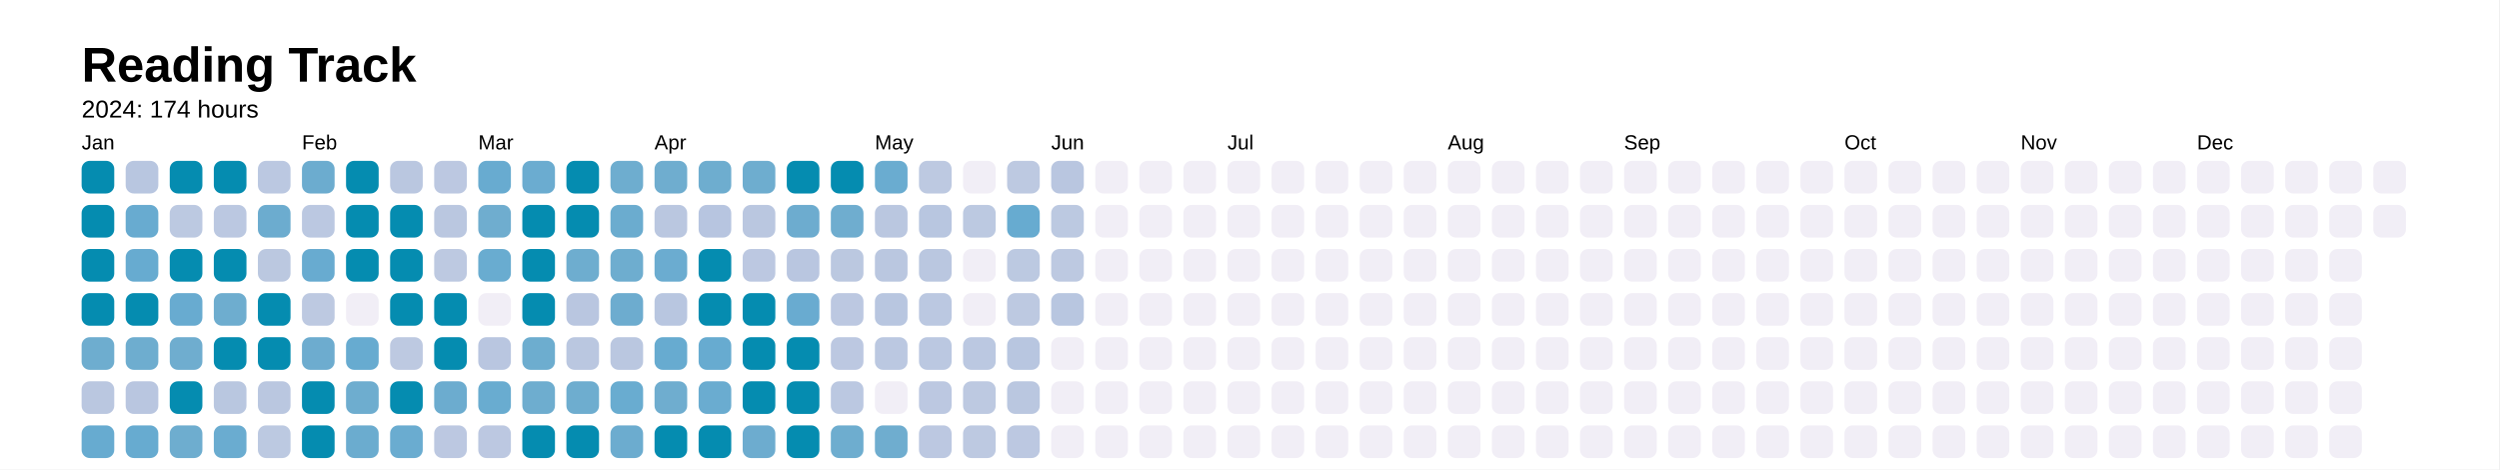
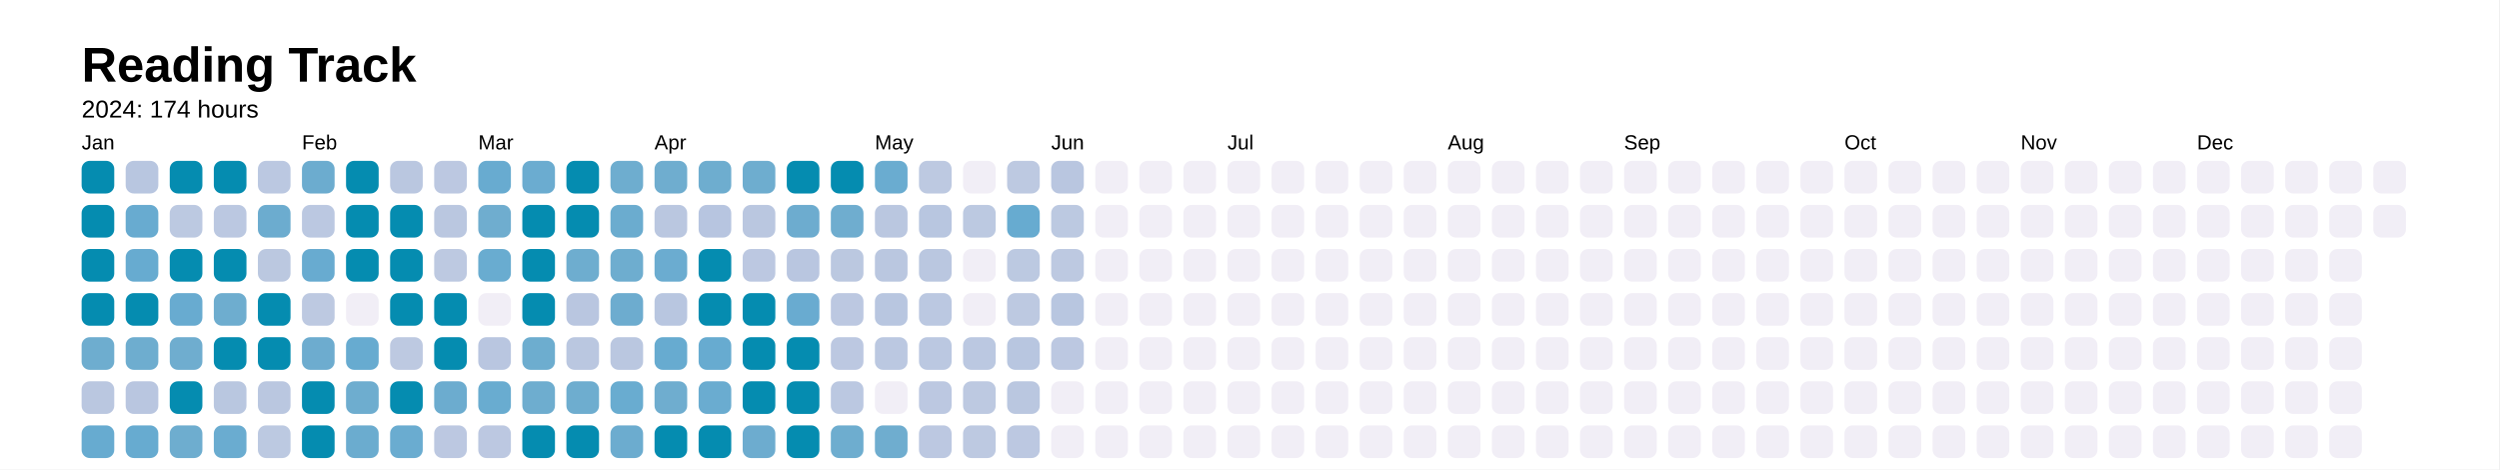
<svg xmlns="http://www.w3.org/2000/svg" baseProfile="full" height="57.5mm" version="1.1" viewBox="0,0,306.2,57.5" width="306.2mm">
  <defs />
  <rect fill="#FFFFFF" height="57.5" width="306.2" x="0" y="0" />
  <text fill="#000000" style="font-size:6px; font-family:Arial; font-weight:bold;" x="10" y="10">Reading Track</text>
  <text fill="#000000" style="font-size:3px; font-family:Arial;" x="10" y="14.4">2024: 174 hours</text>
  <text fill="#000000" style="font-size:2.5px; font-family:Arial" x="10" y="18.3">Jan</text>
  <rect fill="#058cb0" height="4" rx="1" ry="1" width="4" x="10" y="19.7" />
  <rect fill="#058cb0" height="4" rx="1" ry="1" width="4" x="10" y="25.1" />
  <rect fill="#058cb0" height="4" rx="1" ry="1" width="4" x="10" y="30.5" />
  <rect fill="#058cb0" height="4" rx="1" ry="1" width="4" x="10" y="35.9" />
  <rect fill="#6eadcf" height="4" rx="1" ry="1" width="4" x="10" y="41.3" />
  <rect fill="#bac7e0" height="4" rx="1" ry="1" width="4" x="10" y="46.7" />
  <rect fill="#67abd0" height="4" rx="1" ry="1" width="4" x="10" y="52.1" />
  <rect fill="#b8c6e0" height="4" rx="1" ry="1" width="4" x="15.4" y="19.7" />
  <rect fill="#68abd0" height="4" rx="1" ry="1" width="4" x="15.4" y="25.1" />
  <rect fill="#67abd0" height="4" rx="1" ry="1" width="4" x="15.4" y="30.5" />
  <rect fill="#058cb0" height="4" rx="1" ry="1" width="4" x="15.4" y="35.9" />
  <rect fill="#6eadcf" height="4" rx="1" ry="1" width="4" x="15.4" y="41.3" />
  <rect fill="#b9c6e0" height="4" rx="1" ry="1" width="4" x="15.4" y="46.7" />
  <rect fill="#67abd0" height="4" rx="1" ry="1" width="4" x="15.4" y="52.1" />
  <rect fill="#058cb0" height="4" rx="1" ry="1" width="4" x="20.8" y="19.7" />
  <rect fill="#bcc9e1" height="4" rx="1" ry="1" width="4" x="20.8" y="25.1" />
  <rect fill="#058cb0" height="4" rx="1" ry="1" width="4" x="20.8" y="30.5" />
  <rect fill="#68abd0" height="4" rx="1" ry="1" width="4" x="20.8" y="35.9" />
  <rect fill="#6fadcf" height="4" rx="1" ry="1" width="4" x="20.8" y="41.3" />
  <rect fill="#058cb0" height="4" rx="1" ry="1" width="4" x="20.8" y="46.7" />
  <rect fill="#6eadcf" height="4" rx="1" ry="1" width="4" x="20.8" y="52.1" />
  <rect fill="#058cb0" height="4" rx="1" ry="1" width="4" x="26.2" y="19.7" />
  <rect fill="#bbc8e1" height="4" rx="1" ry="1" width="4" x="26.2" y="25.1" />
  <rect fill="#058cb0" height="4" rx="1" ry="1" width="4" x="26.2" y="30.5" />
  <rect fill="#6eadcf" height="4" rx="1" ry="1" width="4" x="26.2" y="35.9" />
  <rect fill="#058cb0" height="4" rx="1" ry="1" width="4" x="26.2" y="41.3" />
  <rect fill="#b9c7e0" height="4" rx="1" ry="1" width="4" x="26.2" y="46.7" />
  <rect fill="#6aacd0" height="4" rx="1" ry="1" width="4" x="26.2" y="52.1" />
  <rect fill="#bbc8e1" height="4" rx="1" ry="1" width="4" x="31.6" y="19.7" />
  <rect fill="#6caccf" height="4" rx="1" ry="1" width="4" x="31.6" y="25.1" />
  <rect fill="#bbc8e0" height="4" rx="1" ry="1" width="4" x="31.6" y="30.5" />
  <rect fill="#058cb0" height="4" rx="1" ry="1" width="4" x="31.6" y="35.9" />
  <rect fill="#058cb0" height="4" rx="1" ry="1" width="4" x="31.6" y="41.3" />
  <rect fill="#bac7e0" height="4" rx="1" ry="1" width="4" x="31.6" y="46.7" />
  <rect fill="#bcc9e1" height="4" rx="1" ry="1" width="4" x="31.6" y="52.1" />
  <text fill="#000000" style="font-size:2.5px; font-family:Arial" x="37.0" y="18.3">Feb</text>
  <rect fill="#6caccf" height="4" rx="1" ry="1" width="4" x="37.0" y="19.7" />
  <rect fill="#bbc8e1" height="4" rx="1" ry="1" width="4" x="37.0" y="25.1" />
  <rect fill="#68abd0" height="4" rx="1" ry="1" width="4" x="37.0" y="30.5" />
  <rect fill="#bdc9e1" height="4" rx="1" ry="1" width="4" x="37.0" y="35.9" />
  <rect fill="#6daccf" height="4" rx="1" ry="1" width="4" x="37.0" y="41.3" />
  <rect fill="#058cb0" height="4" rx="1" ry="1" width="4" x="37.0" y="46.7" />
  <rect fill="#058cb0" height="4" rx="1" ry="1" width="4" x="37.0" y="52.1" />
  <rect fill="#058cb0" height="4" rx="1" ry="1" width="4" x="42.4" y="19.7" />
  <rect fill="#058cb0" height="4" rx="1" ry="1" width="4" x="42.4" y="25.1" />
  <rect fill="#058cb0" height="4" rx="1" ry="1" width="4" x="42.4" y="30.5" />
  <rect fill="#f1eef6" height="4" rx="1" ry="1" width="4" x="42.4" y="35.9" />
  <rect fill="#67abd0" height="4" rx="1" ry="1" width="4" x="42.4" y="41.3" />
  <rect fill="#6eadcf" height="4" rx="1" ry="1" width="4" x="42.4" y="46.7" />
  <rect fill="#6baccf" height="4" rx="1" ry="1" width="4" x="42.4" y="52.1" />
  <rect fill="#bac7e0" height="4" rx="1" ry="1" width="4" x="47.8" y="19.7" />
  <rect fill="#058cb0" height="4" rx="1" ry="1" width="4" x="47.8" y="25.1" />
  <rect fill="#058cb0" height="4" rx="1" ry="1" width="4" x="47.8" y="30.5" />
  <rect fill="#058cb0" height="4" rx="1" ry="1" width="4" x="47.8" y="35.9" />
  <rect fill="#bdc9e1" height="4" rx="1" ry="1" width="4" x="47.8" y="41.3" />
  <rect fill="#058cb0" height="4" rx="1" ry="1" width="4" x="47.8" y="46.7" />
  <rect fill="#6aacd0" height="4" rx="1" ry="1" width="4" x="47.8" y="52.1" />
  <rect fill="#bcc8e1" height="4" rx="1" ry="1" width="4" x="53.2" y="19.7" />
  <rect fill="#bac7e0" height="4" rx="1" ry="1" width="4" x="53.2" y="25.1" />
  <rect fill="#bdc9e1" height="4" rx="1" ry="1" width="4" x="53.2" y="30.5" />
  <rect fill="#058cb0" height="4" rx="1" ry="1" width="4" x="53.2" y="35.9" />
  <rect fill="#058cb0" height="4" rx="1" ry="1" width="4" x="53.2" y="41.3" />
  <rect fill="#6caccf" height="4" rx="1" ry="1" width="4" x="53.2" y="46.7" />
  <rect fill="#bcc8e1" height="4" rx="1" ry="1" width="4" x="53.2" y="52.1" />
  <text fill="#000000" style="font-size:2.5px; font-family:Arial" x="58.6" y="18.3">Mar</text>
  <rect fill="#68abd0" height="4" rx="1" ry="1" width="4" x="58.6" y="19.7" />
  <rect fill="#6fadcf" height="4" rx="1" ry="1" width="4" x="58.6" y="25.1" />
  <rect fill="#69acd0" height="4" rx="1" ry="1" width="4" x="58.6" y="30.5" />
  <rect fill="#f1eef6" height="4" rx="1" ry="1" width="4" x="58.6" y="35.9" />
  <rect fill="#b9c6e0" height="4" rx="1" ry="1" width="4" x="58.6" y="41.3" />
  <rect fill="#69acd0" height="4" rx="1" ry="1" width="4" x="58.6" y="46.7" />
  <rect fill="#bcc8e1" height="4" rx="1" ry="1" width="4" x="58.6" y="52.1" />
  <rect fill="#6bacd0" height="4" rx="1" ry="1" width="4" x="64" y="19.7" />
  <rect fill="#058cb0" height="4" rx="1" ry="1" width="4" x="64" y="25.1" />
  <rect fill="#058cb0" height="4" rx="1" ry="1" width="4" x="64" y="30.5" />
  <rect fill="#058cb0" height="4" rx="1" ry="1" width="4" x="64" y="35.9" />
  <rect fill="#6dadcf" height="4" rx="1" ry="1" width="4" x="64" y="41.3" />
  <rect fill="#6eadcf" height="4" rx="1" ry="1" width="4" x="64" y="46.7" />
  <rect fill="#058cb0" height="4" rx="1" ry="1" width="4" x="64" y="52.1" />
  <rect fill="#058cb0" height="4" rx="1" ry="1" width="4" x="69.4" y="19.7" />
  <rect fill="#058cb0" height="4" rx="1" ry="1" width="4" x="69.4" y="25.1" />
  <rect fill="#6eadcf" height="4" rx="1" ry="1" width="4" x="69.4" y="30.5" />
  <rect fill="#b9c6e0" height="4" rx="1" ry="1" width="4" x="69.4" y="35.9" />
  <rect fill="#bac7e0" height="4" rx="1" ry="1" width="4" x="69.4" y="41.3" />
  <rect fill="#6eadcf" height="4" rx="1" ry="1" width="4" x="69.4" y="46.7" />
  <rect fill="#058cb0" height="4" rx="1" ry="1" width="4" x="69.4" y="52.1" />
  <rect fill="#6eadcf" height="4" rx="1" ry="1" width="4" x="74.8" y="19.7" />
  <rect fill="#6baccf" height="4" rx="1" ry="1" width="4" x="74.8" y="25.1" />
  <rect fill="#6eadcf" height="4" rx="1" ry="1" width="4" x="74.8" y="30.5" />
  <rect fill="#6daccf" height="4" rx="1" ry="1" width="4" x="74.8" y="35.9" />
  <rect fill="#bac7e0" height="4" rx="1" ry="1" width="4" x="74.8" y="41.3" />
  <rect fill="#69acd0" height="4" rx="1" ry="1" width="4" x="74.8" y="46.7" />
  <rect fill="#6caccf" height="4" rx="1" ry="1" width="4" x="74.8" y="52.1" />
  <text fill="#000000" style="font-size:2.5px; font-family:Arial" x="80.2" y="18.3">Apr</text>
  <rect fill="#6fadcf" height="4" rx="1" ry="1" width="4" x="80.2" y="19.7" />
  <rect fill="#bac7e0" height="4" rx="1" ry="1" width="4" x="80.2" y="25.1" />
  <rect fill="#6bacd0" height="4" rx="1" ry="1" width="4" x="80.2" y="30.5" />
  <rect fill="#b8c6e0" height="4" rx="1" ry="1" width="4" x="80.2" y="35.9" />
  <rect fill="#67abd0" height="4" rx="1" ry="1" width="4" x="80.2" y="41.3" />
  <rect fill="#6fadcf" height="4" rx="1" ry="1" width="4" x="80.2" y="46.7" />
  <rect fill="#058cb0" height="4" rx="1" ry="1" width="4" x="80.2" y="52.1" />
  <rect fill="#6eadcf" height="4" rx="1" ry="1" width="4" x="85.6" y="19.7" />
  <rect fill="#b7c5e0" height="4" rx="1" ry="1" width="4" x="85.6" y="25.1" />
  <rect fill="#058cb0" height="4" rx="1" ry="1" width="4" x="85.6" y="30.5" />
  <rect fill="#058cb0" height="4" rx="1" ry="1" width="4" x="85.6" y="35.9" />
  <rect fill="#67abd0" height="4" rx="1" ry="1" width="4" x="85.6" y="41.3" />
  <rect fill="#6aacd0" height="4" rx="1" ry="1" width="4" x="85.6" y="46.7" />
  <rect fill="#058cb0" height="4" rx="1" ry="1" width="4" x="85.6" y="52.1" />
  <rect fill="#6eadcf" height="4" rx="1" ry="1" width="4" x="91" y="19.7" />
  <rect fill="#bac7e0" height="4" rx="1" ry="1" width="4" x="91" y="25.1" />
  <rect fill="#bcc8e1" height="4" rx="1" ry="1" width="4" x="91" y="30.5" />
  <rect fill="#058cb0" height="4" rx="1" ry="1" width="4" x="91" y="35.9" />
  <rect fill="#058cb0" height="4" rx="1" ry="1" width="4" x="91" y="41.3" />
  <rect fill="#058cb0" height="4" rx="1" ry="1" width="4" x="91" y="46.7" />
  <rect fill="#6daccf" height="4" rx="1" ry="1" width="4" x="91" y="52.1" />
  <rect fill="#058cb0" height="4" rx="1" ry="1" width="4" x="96.4" y="19.7" />
  <rect fill="#6daccf" height="4" rx="1" ry="1" width="4" x="96.4" y="25.1" />
  <rect fill="#b9c6e0" height="4" rx="1" ry="1" width="4" x="96.4" y="30.5" />
  <rect fill="#69abd0" height="4" rx="1" ry="1" width="4" x="96.4" y="35.9" />
  <rect fill="#058cb0" height="4" rx="1" ry="1" width="4" x="96.4" y="41.3" />
  <rect fill="#058cb0" height="4" rx="1" ry="1" width="4" x="96.4" y="46.7" />
  <rect fill="#058cb0" height="4" rx="1" ry="1" width="4" x="96.4" y="52.1" />
  <rect fill="#058cb0" height="4" rx="1" ry="1" width="4" x="101.8" y="19.7" />
  <rect fill="#6fadcf" height="4" rx="1" ry="1" width="4" x="101.8" y="25.1" />
  <rect fill="#bbc8e0" height="4" rx="1" ry="1" width="4" x="101.8" y="30.5" />
  <rect fill="#bcc8e1" height="4" rx="1" ry="1" width="4" x="101.8" y="35.9" />
  <rect fill="#bcc8e1" height="4" rx="1" ry="1" width="4" x="101.8" y="41.3" />
  <rect fill="#bbc8e1" height="4" rx="1" ry="1" width="4" x="101.8" y="46.7" />
  <rect fill="#6eadcf" height="4" rx="1" ry="1" width="4" x="101.8" y="52.1" />
  <text fill="#000000" style="font-size:2.5px; font-family:Arial" x="107.2" y="18.3">May</text>
  <rect fill="#6aacd0" height="4" rx="1" ry="1" width="4" x="107.2" y="19.7" />
  <rect fill="#bac7e0" height="4" rx="1" ry="1" width="4" x="107.2" y="25.1" />
  <rect fill="#bac7e0" height="4" rx="1" ry="1" width="4" x="107.2" y="30.5" />
  <rect fill="#b8c6e0" height="4" rx="1" ry="1" width="4" x="107.2" y="35.9" />
  <rect fill="#bbc8e1" height="4" rx="1" ry="1" width="4" x="107.2" y="41.3" />
  <rect fill="#f1eef6" height="4" rx="1" ry="1" width="4" x="107.2" y="46.7" />
  <rect fill="#6fadcf" height="4" rx="1" ry="1" width="4" x="107.2" y="52.1" />
  <rect fill="#bdc9e1" height="4" rx="1" ry="1" width="4" x="112.6" y="19.7" />
  <rect fill="#b8c6e0" height="4" rx="1" ry="1" width="4" x="112.6" y="25.1" />
  <rect fill="#bac7e0" height="4" rx="1" ry="1" width="4" x="112.6" y="30.5" />
  <rect fill="#bbc8e1" height="4" rx="1" ry="1" width="4" x="112.6" y="35.9" />
  <rect fill="#bbc8e1" height="4" rx="1" ry="1" width="4" x="112.6" y="41.3" />
  <rect fill="#bcc8e1" height="4" rx="1" ry="1" width="4" x="112.6" y="46.7" />
  <rect fill="#bcc8e1" height="4" rx="1" ry="1" width="4" x="112.6" y="52.1" />
  <rect fill="#f1eef6" height="4" rx="1" ry="1" width="4" x="118" y="19.7" />
  <rect fill="#bcc9e1" height="4" rx="1" ry="1" width="4" x="118" y="25.1" />
  <rect fill="#f1eef6" height="4" rx="1" ry="1" width="4" x="118" y="30.5" />
  <rect fill="#f1eef6" height="4" rx="1" ry="1" width="4" x="118" y="35.9" />
  <rect fill="#bbc8e1" height="4" rx="1" ry="1" width="4" x="118" y="41.3" />
  <rect fill="#bdc9e1" height="4" rx="1" ry="1" width="4" x="118" y="46.7" />
  <rect fill="#bdc9e1" height="4" rx="1" ry="1" width="4" x="118" y="52.1" />
  <rect fill="#bdc9e1" height="4" rx="1" ry="1" width="4" x="123.4" y="19.7" />
  <rect fill="#67abd0" height="4" rx="1" ry="1" width="4" x="123.4" y="25.1" />
  <rect fill="#bcc9e1" height="4" rx="1" ry="1" width="4" x="123.4" y="30.5" />
  <rect fill="#bdc9e1" height="4" rx="1" ry="1" width="4" x="123.4" y="35.9" />
  <rect fill="#b8c6e0" height="4" rx="1" ry="1" width="4" x="123.4" y="41.3" />
  <rect fill="#bac7e0" height="4" rx="1" ry="1" width="4" x="123.4" y="46.7" />
  <rect fill="#bcc8e1" height="4" rx="1" ry="1" width="4" x="123.4" y="52.1" />
  <text fill="#000000" style="font-size:2.5px; font-family:Arial" x="128.8" y="18.3">Jun</text>
  <rect fill="#b9c6e0" height="4" rx="1" ry="1" width="4" x="128.8" y="19.7" />
  <rect fill="#bcc9e1" height="4" rx="1" ry="1" width="4" x="128.8" y="25.1" />
  <rect fill="#bdc9e1" height="4" rx="1" ry="1" width="4" x="128.8" y="30.5" />
  <rect fill="#b8c6e0" height="4" rx="1" ry="1" width="4" x="128.8" y="35.9" />
-   <rect fill="#f1eef6" height="4" rx="1" ry="1" width="4" x="128.8" y="41.3" />
+   <rect fill="#bcc8e1" height="4" rx="1" ry="1" width="4" x="128.8" y="41.3" />
  <rect fill="#f1eef6" height="4" rx="1" ry="1" width="4" x="128.8" y="46.7" />
  <rect fill="#f1eef6" height="4" rx="1" ry="1" width="4" x="128.8" y="52.1" />
  <rect fill="#f1eef6" height="4" rx="1" ry="1" width="4" x="134.2" y="19.7" />
  <rect fill="#f1eef6" height="4" rx="1" ry="1" width="4" x="134.2" y="25.1" />
  <rect fill="#f1eef6" height="4" rx="1" ry="1" width="4" x="134.2" y="30.5" />
  <rect fill="#f1eef6" height="4" rx="1" ry="1" width="4" x="134.2" y="35.9" />
  <rect fill="#f1eef6" height="4" rx="1" ry="1" width="4" x="134.2" y="41.3" />
  <rect fill="#f1eef6" height="4" rx="1" ry="1" width="4" x="134.2" y="46.7" />
  <rect fill="#f1eef6" height="4" rx="1" ry="1" width="4" x="134.2" y="52.1" />
  <rect fill="#f1eef6" height="4" rx="1" ry="1" width="4" x="139.6" y="19.7" />
  <rect fill="#f1eef6" height="4" rx="1" ry="1" width="4" x="139.6" y="25.1" />
  <rect fill="#f1eef6" height="4" rx="1" ry="1" width="4" x="139.6" y="30.5" />
  <rect fill="#f1eef6" height="4" rx="1" ry="1" width="4" x="139.6" y="35.9" />
  <rect fill="#f1eef6" height="4" rx="1" ry="1" width="4" x="139.6" y="41.3" />
  <rect fill="#f1eef6" height="4" rx="1" ry="1" width="4" x="139.6" y="46.7" />
  <rect fill="#f1eef6" height="4" rx="1" ry="1" width="4" x="139.6" y="52.1" />
  <rect fill="#f1eef6" height="4" rx="1" ry="1" width="4" x="145" y="19.7" />
  <rect fill="#f1eef6" height="4" rx="1" ry="1" width="4" x="145" y="25.1" />
  <rect fill="#f1eef6" height="4" rx="1" ry="1" width="4" x="145" y="30.5" />
  <rect fill="#f1eef6" height="4" rx="1" ry="1" width="4" x="145" y="35.9" />
  <rect fill="#f1eef6" height="4" rx="1" ry="1" width="4" x="145" y="41.3" />
  <rect fill="#f1eef6" height="4" rx="1" ry="1" width="4" x="145" y="46.7" />
  <rect fill="#f1eef6" height="4" rx="1" ry="1" width="4" x="145" y="52.1" />
  <text fill="#000000" style="font-size:2.5px; font-family:Arial" x="150.4" y="18.3">Jul</text>
  <rect fill="#f1eef6" height="4" rx="1" ry="1" width="4" x="150.4" y="19.7" />
  <rect fill="#f1eef6" height="4" rx="1" ry="1" width="4" x="150.4" y="25.1" />
  <rect fill="#f1eef6" height="4" rx="1" ry="1" width="4" x="150.4" y="30.5" />
  <rect fill="#f1eef6" height="4" rx="1" ry="1" width="4" x="150.4" y="35.9" />
  <rect fill="#f1eef6" height="4" rx="1" ry="1" width="4" x="150.4" y="41.3" />
  <rect fill="#f1eef6" height="4" rx="1" ry="1" width="4" x="150.4" y="46.7" />
  <rect fill="#f1eef6" height="4" rx="1" ry="1" width="4" x="150.4" y="52.1" />
  <rect fill="#f1eef6" height="4" rx="1" ry="1" width="4" x="155.8" y="19.7" />
  <rect fill="#f1eef6" height="4" rx="1" ry="1" width="4" x="155.8" y="25.1" />
  <rect fill="#f1eef6" height="4" rx="1" ry="1" width="4" x="155.8" y="30.5" />
  <rect fill="#f1eef6" height="4" rx="1" ry="1" width="4" x="155.8" y="35.9" />
  <rect fill="#f1eef6" height="4" rx="1" ry="1" width="4" x="155.8" y="41.3" />
  <rect fill="#f1eef6" height="4" rx="1" ry="1" width="4" x="155.8" y="46.7" />
  <rect fill="#f1eef6" height="4" rx="1" ry="1" width="4" x="155.8" y="52.1" />
  <rect fill="#f1eef6" height="4" rx="1" ry="1" width="4" x="161.2" y="19.7" />
  <rect fill="#f1eef6" height="4" rx="1" ry="1" width="4" x="161.2" y="25.1" />
  <rect fill="#f1eef6" height="4" rx="1" ry="1" width="4" x="161.2" y="30.5" />
  <rect fill="#f1eef6" height="4" rx="1" ry="1" width="4" x="161.2" y="35.9" />
  <rect fill="#f1eef6" height="4" rx="1" ry="1" width="4" x="161.2" y="41.3" />
  <rect fill="#f1eef6" height="4" rx="1" ry="1" width="4" x="161.2" y="46.7" />
  <rect fill="#f1eef6" height="4" rx="1" ry="1" width="4" x="161.2" y="52.1" />
  <rect fill="#f1eef6" height="4" rx="1" ry="1" width="4" x="166.6" y="19.7" />
  <rect fill="#f1eef6" height="4" rx="1" ry="1" width="4" x="166.6" y="25.1" />
  <rect fill="#f1eef6" height="4" rx="1" ry="1" width="4" x="166.6" y="30.5" />
  <rect fill="#f1eef6" height="4" rx="1" ry="1" width="4" x="166.6" y="35.9" />
  <rect fill="#f1eef6" height="4" rx="1" ry="1" width="4" x="166.6" y="41.3" />
  <rect fill="#f1eef6" height="4" rx="1" ry="1" width="4" x="166.6" y="46.7" />
  <rect fill="#f1eef6" height="4" rx="1" ry="1" width="4" x="166.6" y="52.1" />
  <rect fill="#f1eef6" height="4" rx="1" ry="1" width="4" x="172" y="19.7" />
  <rect fill="#f1eef6" height="4" rx="1" ry="1" width="4" x="172" y="25.1" />
  <rect fill="#f1eef6" height="4" rx="1" ry="1" width="4" x="172" y="30.5" />
  <rect fill="#f1eef6" height="4" rx="1" ry="1" width="4" x="172" y="35.9" />
  <rect fill="#f1eef6" height="4" rx="1" ry="1" width="4" x="172" y="41.3" />
  <rect fill="#f1eef6" height="4" rx="1" ry="1" width="4" x="172" y="46.7" />
  <rect fill="#f1eef6" height="4" rx="1" ry="1" width="4" x="172" y="52.1" />
  <text fill="#000000" style="font-size:2.5px; font-family:Arial" x="177.4" y="18.3">Aug</text>
  <rect fill="#f1eef6" height="4" rx="1" ry="1" width="4" x="177.4" y="19.7" />
  <rect fill="#f1eef6" height="4" rx="1" ry="1" width="4" x="177.4" y="25.1" />
  <rect fill="#f1eef6" height="4" rx="1" ry="1" width="4" x="177.4" y="30.5" />
  <rect fill="#f1eef6" height="4" rx="1" ry="1" width="4" x="177.4" y="35.9" />
  <rect fill="#f1eef6" height="4" rx="1" ry="1" width="4" x="177.4" y="41.3" />
  <rect fill="#f1eef6" height="4" rx="1" ry="1" width="4" x="177.4" y="46.7" />
  <rect fill="#f1eef6" height="4" rx="1" ry="1" width="4" x="177.4" y="52.1" />
  <rect fill="#f1eef6" height="4" rx="1" ry="1" width="4" x="182.8" y="19.7" />
  <rect fill="#f1eef6" height="4" rx="1" ry="1" width="4" x="182.8" y="25.1" />
  <rect fill="#f1eef6" height="4" rx="1" ry="1" width="4" x="182.8" y="30.5" />
  <rect fill="#f1eef6" height="4" rx="1" ry="1" width="4" x="182.8" y="35.9" />
  <rect fill="#f1eef6" height="4" rx="1" ry="1" width="4" x="182.8" y="41.3" />
  <rect fill="#f1eef6" height="4" rx="1" ry="1" width="4" x="182.8" y="46.7" />
  <rect fill="#f1eef6" height="4" rx="1" ry="1" width="4" x="182.8" y="52.1" />
  <rect fill="#f1eef6" height="4" rx="1" ry="1" width="4" x="188.2" y="19.7" />
  <rect fill="#f1eef6" height="4" rx="1" ry="1" width="4" x="188.2" y="25.1" />
  <rect fill="#f1eef6" height="4" rx="1" ry="1" width="4" x="188.2" y="30.5" />
  <rect fill="#f1eef6" height="4" rx="1" ry="1" width="4" x="188.2" y="35.9" />
  <rect fill="#f1eef6" height="4" rx="1" ry="1" width="4" x="188.2" y="41.3" />
  <rect fill="#f1eef6" height="4" rx="1" ry="1" width="4" x="188.2" y="46.7" />
  <rect fill="#f1eef6" height="4" rx="1" ry="1" width="4" x="188.2" y="52.1" />
  <rect fill="#f1eef6" height="4" rx="1" ry="1" width="4" x="193.6" y="19.7" />
  <rect fill="#f1eef6" height="4" rx="1" ry="1" width="4" x="193.6" y="25.1" />
  <rect fill="#f1eef6" height="4" rx="1" ry="1" width="4" x="193.6" y="30.5" />
  <rect fill="#f1eef6" height="4" rx="1" ry="1" width="4" x="193.6" y="35.9" />
  <rect fill="#f1eef6" height="4" rx="1" ry="1" width="4" x="193.6" y="41.3" />
  <rect fill="#f1eef6" height="4" rx="1" ry="1" width="4" x="193.6" y="46.7" />
  <rect fill="#f1eef6" height="4" rx="1" ry="1" width="4" x="193.6" y="52.1" />
  <text fill="#000000" style="font-size:2.5px; font-family:Arial" x="199" y="18.3">Sep</text>
  <rect fill="#f1eef6" height="4" rx="1" ry="1" width="4" x="199" y="19.7" />
  <rect fill="#f1eef6" height="4" rx="1" ry="1" width="4" x="199" y="25.1" />
  <rect fill="#f1eef6" height="4" rx="1" ry="1" width="4" x="199" y="30.5" />
  <rect fill="#f1eef6" height="4" rx="1" ry="1" width="4" x="199" y="35.9" />
  <rect fill="#f1eef6" height="4" rx="1" ry="1" width="4" x="199" y="41.3" />
  <rect fill="#f1eef6" height="4" rx="1" ry="1" width="4" x="199" y="46.7" />
  <rect fill="#f1eef6" height="4" rx="1" ry="1" width="4" x="199" y="52.1" />
  <rect fill="#f1eef6" height="4" rx="1" ry="1" width="4" x="204.4" y="19.7" />
  <rect fill="#f1eef6" height="4" rx="1" ry="1" width="4" x="204.4" y="25.1" />
  <rect fill="#f1eef6" height="4" rx="1" ry="1" width="4" x="204.4" y="30.5" />
  <rect fill="#f1eef6" height="4" rx="1" ry="1" width="4" x="204.4" y="35.9" />
  <rect fill="#f1eef6" height="4" rx="1" ry="1" width="4" x="204.4" y="41.3" />
  <rect fill="#f1eef6" height="4" rx="1" ry="1" width="4" x="204.4" y="46.7" />
  <rect fill="#f1eef6" height="4" rx="1" ry="1" width="4" x="204.4" y="52.1" />
  <rect fill="#f1eef6" height="4" rx="1" ry="1" width="4" x="209.8" y="19.7" />
  <rect fill="#f1eef6" height="4" rx="1" ry="1" width="4" x="209.8" y="25.1" />
  <rect fill="#f1eef6" height="4" rx="1" ry="1" width="4" x="209.8" y="30.5" />
  <rect fill="#f1eef6" height="4" rx="1" ry="1" width="4" x="209.8" y="35.9" />
  <rect fill="#f1eef6" height="4" rx="1" ry="1" width="4" x="209.8" y="41.3" />
  <rect fill="#f1eef6" height="4" rx="1" ry="1" width="4" x="209.8" y="46.7" />
  <rect fill="#f1eef6" height="4" rx="1" ry="1" width="4" x="209.8" y="52.1" />
  <rect fill="#f1eef6" height="4" rx="1" ry="1" width="4" x="215.2" y="19.7" />
  <rect fill="#f1eef6" height="4" rx="1" ry="1" width="4" x="215.2" y="25.1" />
  <rect fill="#f1eef6" height="4" rx="1" ry="1" width="4" x="215.2" y="30.5" />
  <rect fill="#f1eef6" height="4" rx="1" ry="1" width="4" x="215.2" y="35.9" />
  <rect fill="#f1eef6" height="4" rx="1" ry="1" width="4" x="215.2" y="41.3" />
  <rect fill="#f1eef6" height="4" rx="1" ry="1" width="4" x="215.2" y="46.7" />
  <rect fill="#f1eef6" height="4" rx="1" ry="1" width="4" x="215.2" y="52.1" />
  <rect fill="#f1eef6" height="4" rx="1" ry="1" width="4" x="220.6" y="19.7" />
  <rect fill="#f1eef6" height="4" rx="1" ry="1" width="4" x="220.6" y="25.1" />
  <rect fill="#f1eef6" height="4" rx="1" ry="1" width="4" x="220.6" y="30.5" />
  <rect fill="#f1eef6" height="4" rx="1" ry="1" width="4" x="220.6" y="35.9" />
  <rect fill="#f1eef6" height="4" rx="1" ry="1" width="4" x="220.6" y="41.3" />
  <rect fill="#f1eef6" height="4" rx="1" ry="1" width="4" x="220.6" y="46.7" />
  <rect fill="#f1eef6" height="4" rx="1" ry="1" width="4" x="220.6" y="52.1" />
  <text fill="#000000" style="font-size:2.5px; font-family:Arial" x="226" y="18.3">Oct</text>
  <rect fill="#f1eef6" height="4" rx="1" ry="1" width="4" x="226" y="19.7" />
  <rect fill="#f1eef6" height="4" rx="1" ry="1" width="4" x="226" y="25.1" />
  <rect fill="#f1eef6" height="4" rx="1" ry="1" width="4" x="226" y="30.5" />
  <rect fill="#f1eef6" height="4" rx="1" ry="1" width="4" x="226" y="35.9" />
  <rect fill="#f1eef6" height="4" rx="1" ry="1" width="4" x="226" y="41.3" />
  <rect fill="#f1eef6" height="4" rx="1" ry="1" width="4" x="226" y="46.7" />
  <rect fill="#f1eef6" height="4" rx="1" ry="1" width="4" x="226" y="52.1" />
  <rect fill="#f1eef6" height="4" rx="1" ry="1" width="4" x="231.4" y="19.7" />
  <rect fill="#f1eef6" height="4" rx="1" ry="1" width="4" x="231.4" y="25.1" />
  <rect fill="#f1eef6" height="4" rx="1" ry="1" width="4" x="231.4" y="30.5" />
  <rect fill="#f1eef6" height="4" rx="1" ry="1" width="4" x="231.4" y="35.9" />
  <rect fill="#f1eef6" height="4" rx="1" ry="1" width="4" x="231.4" y="41.3" />
  <rect fill="#f1eef6" height="4" rx="1" ry="1" width="4" x="231.4" y="46.7" />
  <rect fill="#f1eef6" height="4" rx="1" ry="1" width="4" x="231.4" y="52.1" />
  <rect fill="#f1eef6" height="4" rx="1" ry="1" width="4" x="236.8" y="19.7" />
  <rect fill="#f1eef6" height="4" rx="1" ry="1" width="4" x="236.8" y="25.1" />
  <rect fill="#f1eef6" height="4" rx="1" ry="1" width="4" x="236.8" y="30.5" />
  <rect fill="#f1eef6" height="4" rx="1" ry="1" width="4" x="236.8" y="35.9" />
  <rect fill="#f1eef6" height="4" rx="1" ry="1" width="4" x="236.8" y="41.3" />
  <rect fill="#f1eef6" height="4" rx="1" ry="1" width="4" x="236.8" y="46.7" />
  <rect fill="#f1eef6" height="4" rx="1" ry="1" width="4" x="236.8" y="52.1" />
  <rect fill="#f1eef6" height="4" rx="1" ry="1" width="4" x="242.2" y="19.7" />
  <rect fill="#f1eef6" height="4" rx="1" ry="1" width="4" x="242.2" y="25.1" />
  <rect fill="#f1eef6" height="4" rx="1" ry="1" width="4" x="242.2" y="30.5" />
  <rect fill="#f1eef6" height="4" rx="1" ry="1" width="4" x="242.2" y="35.9" />
  <rect fill="#f1eef6" height="4" rx="1" ry="1" width="4" x="242.2" y="41.3" />
  <rect fill="#f1eef6" height="4" rx="1" ry="1" width="4" x="242.2" y="46.7" />
  <rect fill="#f1eef6" height="4" rx="1" ry="1" width="4" x="242.2" y="52.1" />
  <text fill="#000000" style="font-size:2.5px; font-family:Arial" x="247.6" y="18.3">Nov</text>
  <rect fill="#f1eef6" height="4" rx="1" ry="1" width="4" x="247.6" y="19.7" />
  <rect fill="#f1eef6" height="4" rx="1" ry="1" width="4" x="247.6" y="25.1" />
  <rect fill="#f1eef6" height="4" rx="1" ry="1" width="4" x="247.6" y="30.5" />
  <rect fill="#f1eef6" height="4" rx="1" ry="1" width="4" x="247.6" y="35.9" />
  <rect fill="#f1eef6" height="4" rx="1" ry="1" width="4" x="247.6" y="41.3" />
  <rect fill="#f1eef6" height="4" rx="1" ry="1" width="4" x="247.6" y="46.7" />
  <rect fill="#f1eef6" height="4" rx="1" ry="1" width="4" x="247.6" y="52.1" />
  <rect fill="#f1eef6" height="4" rx="1" ry="1" width="4" x="253" y="19.7" />
  <rect fill="#f1eef6" height="4" rx="1" ry="1" width="4" x="253" y="25.1" />
  <rect fill="#f1eef6" height="4" rx="1" ry="1" width="4" x="253" y="30.5" />
  <rect fill="#f1eef6" height="4" rx="1" ry="1" width="4" x="253" y="35.9" />
  <rect fill="#f1eef6" height="4" rx="1" ry="1" width="4" x="253" y="41.3" />
  <rect fill="#f1eef6" height="4" rx="1" ry="1" width="4" x="253" y="46.7" />
  <rect fill="#f1eef6" height="4" rx="1" ry="1" width="4" x="253" y="52.1" />
  <rect fill="#f1eef6" height="4" rx="1" ry="1" width="4" x="258.4" y="19.7" />
  <rect fill="#f1eef6" height="4" rx="1" ry="1" width="4" x="258.4" y="25.1" />
  <rect fill="#f1eef6" height="4" rx="1" ry="1" width="4" x="258.4" y="30.5" />
  <rect fill="#f1eef6" height="4" rx="1" ry="1" width="4" x="258.4" y="35.9" />
  <rect fill="#f1eef6" height="4" rx="1" ry="1" width="4" x="258.4" y="41.3" />
  <rect fill="#f1eef6" height="4" rx="1" ry="1" width="4" x="258.4" y="46.7" />
  <rect fill="#f1eef6" height="4" rx="1" ry="1" width="4" x="258.4" y="52.1" />
  <rect fill="#f1eef6" height="4" rx="1" ry="1" width="4" x="263.8" y="19.7" />
  <rect fill="#f1eef6" height="4" rx="1" ry="1" width="4" x="263.8" y="25.1" />
  <rect fill="#f1eef6" height="4" rx="1" ry="1" width="4" x="263.8" y="30.5" />
  <rect fill="#f1eef6" height="4" rx="1" ry="1" width="4" x="263.8" y="35.9" />
  <rect fill="#f1eef6" height="4" rx="1" ry="1" width="4" x="263.8" y="41.3" />
  <rect fill="#f1eef6" height="4" rx="1" ry="1" width="4" x="263.8" y="46.7" />
  <rect fill="#f1eef6" height="4" rx="1" ry="1" width="4" x="263.8" y="52.1" />
  <text fill="#000000" style="font-size:2.5px; font-family:Arial" x="269.2" y="18.3">Dec</text>
  <rect fill="#f1eef6" height="4" rx="1" ry="1" width="4" x="269.2" y="19.7" />
  <rect fill="#f1eef6" height="4" rx="1" ry="1" width="4" x="269.2" y="25.1" />
  <rect fill="#f1eef6" height="4" rx="1" ry="1" width="4" x="269.2" y="30.5" />
  <rect fill="#f1eef6" height="4" rx="1" ry="1" width="4" x="269.2" y="35.9" />
  <rect fill="#f1eef6" height="4" rx="1" ry="1" width="4" x="269.2" y="41.3" />
  <rect fill="#f1eef6" height="4" rx="1" ry="1" width="4" x="269.2" y="46.7" />
  <rect fill="#f1eef6" height="4" rx="1" ry="1" width="4" x="269.2" y="52.1" />
  <rect fill="#f1eef6" height="4" rx="1" ry="1" width="4" x="274.6" y="19.7" />
  <rect fill="#f1eef6" height="4" rx="1" ry="1" width="4" x="274.6" y="25.1" />
  <rect fill="#f1eef6" height="4" rx="1" ry="1" width="4" x="274.6" y="30.5" />
  <rect fill="#f1eef6" height="4" rx="1" ry="1" width="4" x="274.6" y="35.9" />
  <rect fill="#f1eef6" height="4" rx="1" ry="1" width="4" x="274.6" y="41.3" />
  <rect fill="#f1eef6" height="4" rx="1" ry="1" width="4" x="274.6" y="46.7" />
  <rect fill="#f1eef6" height="4" rx="1" ry="1" width="4" x="274.6" y="52.1" />
  <rect fill="#f1eef6" height="4" rx="1" ry="1" width="4" x="280" y="19.7" />
  <rect fill="#f1eef6" height="4" rx="1" ry="1" width="4" x="280" y="25.1" />
  <rect fill="#f1eef6" height="4" rx="1" ry="1" width="4" x="280" y="30.5" />
  <rect fill="#f1eef6" height="4" rx="1" ry="1" width="4" x="280" y="35.9" />
  <rect fill="#f1eef6" height="4" rx="1" ry="1" width="4" x="280" y="41.3" />
  <rect fill="#f1eef6" height="4" rx="1" ry="1" width="4" x="280" y="46.7" />
  <rect fill="#f1eef6" height="4" rx="1" ry="1" width="4" x="280" y="52.1" />
  <rect fill="#f1eef6" height="4" rx="1" ry="1" width="4" x="285.4" y="19.7" />
  <rect fill="#f1eef6" height="4" rx="1" ry="1" width="4" x="285.4" y="25.1" />
  <rect fill="#f1eef6" height="4" rx="1" ry="1" width="4" x="285.4" y="30.5" />
  <rect fill="#f1eef6" height="4" rx="1" ry="1" width="4" x="285.4" y="35.9" />
  <rect fill="#f1eef6" height="4" rx="1" ry="1" width="4" x="285.4" y="41.3" />
  <rect fill="#f1eef6" height="4" rx="1" ry="1" width="4" x="285.4" y="46.7" />
  <rect fill="#f1eef6" height="4" rx="1" ry="1" width="4" x="285.4" y="52.1" />
  <rect fill="#f1eef6" height="4" rx="1" ry="1" width="4" x="290.8" y="19.7" />
  <rect fill="#f1eef6" height="4" rx="1" ry="1" width="4" x="290.8" y="25.1" />
</svg>
